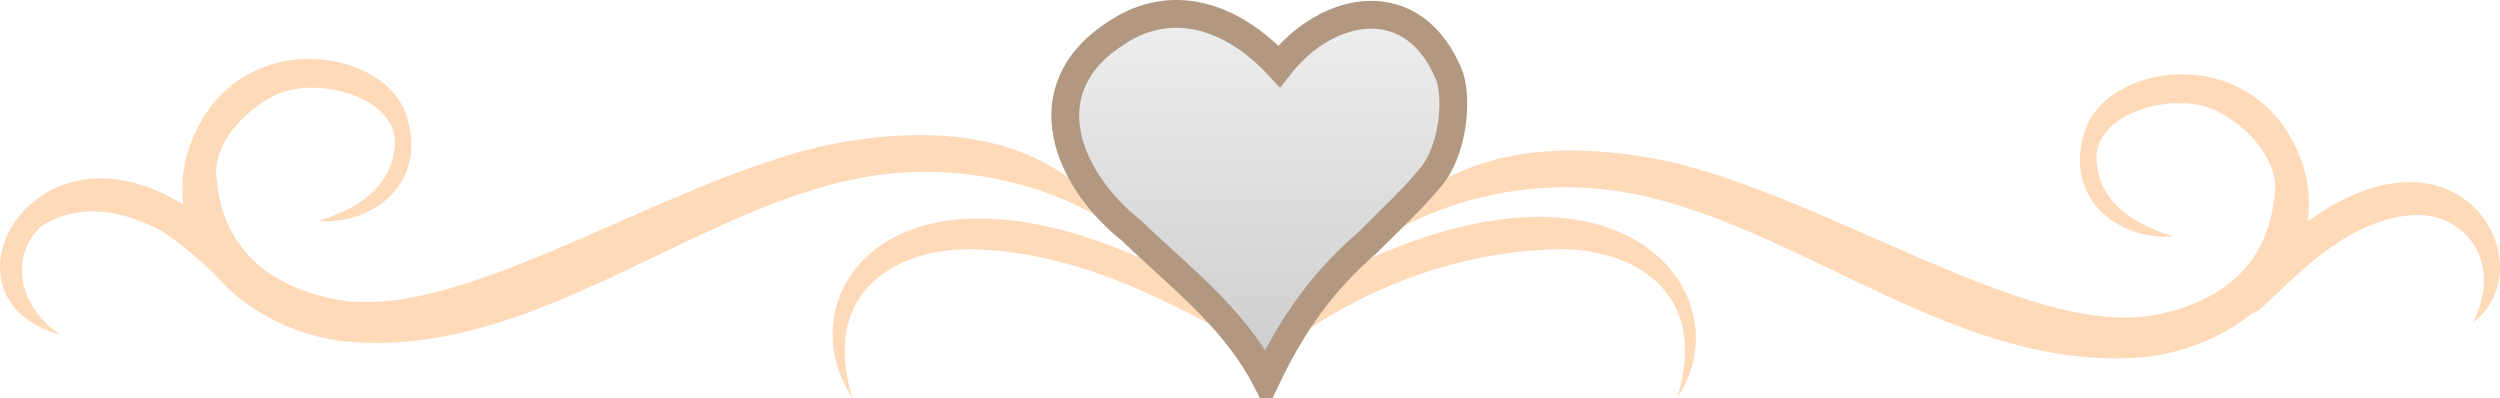
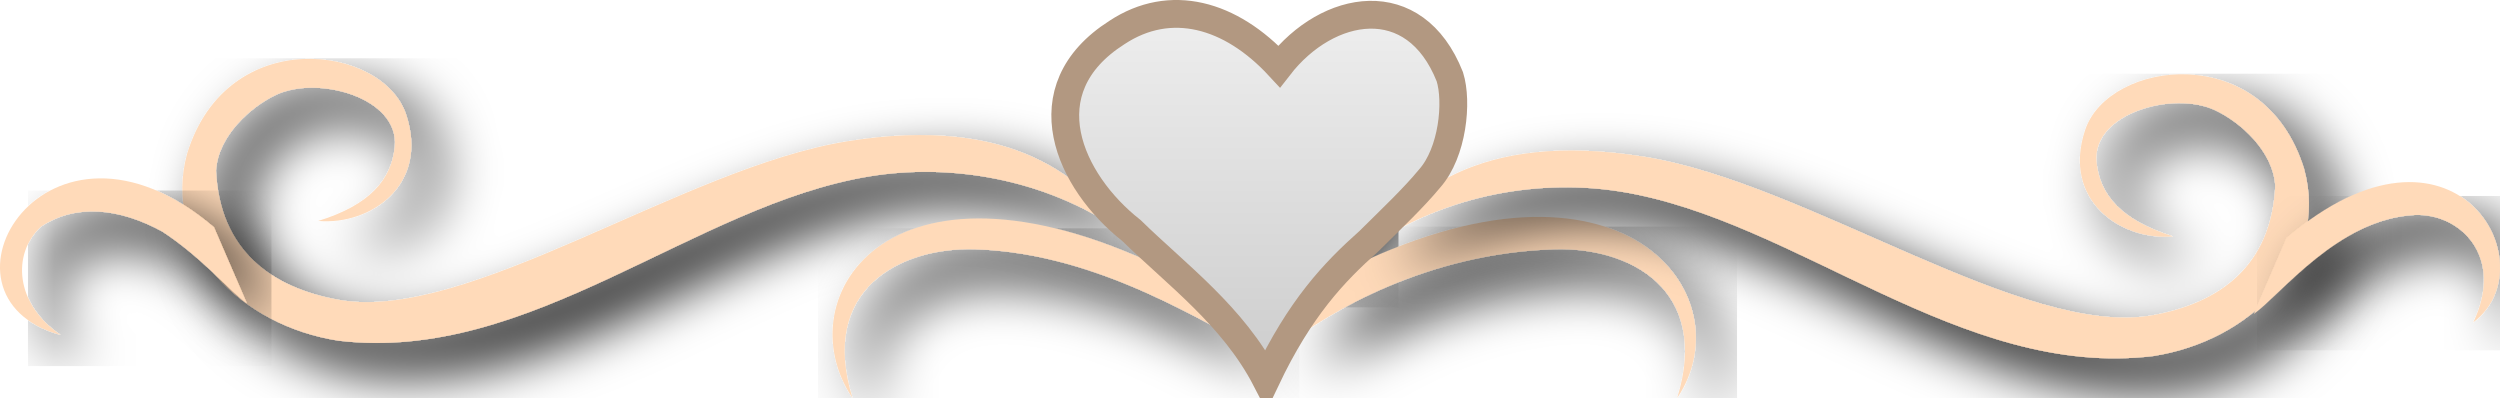
<svg xmlns="http://www.w3.org/2000/svg" width="89.907" height="14.31">
  <defs>
    <linearGradient id="silver-gradient" x1="0" x2="0" y1="0" y2="1">
      <stop offset="0%" stop-color="#eee" />
      <stop offset="100%" stop-color="#ccc" />
    </linearGradient>
+     <filter id="dropshadow" height="130%">
+       <feGaussianBlur in="SourceAlpha" stdDeviation="1" />
+       <feOffset dx="1" dy="1" result="offsetblur" />
+       <feMerge>
+         <feMergeNode />
+         <feMergeNode in="SourceGraphic" />
+       </feMerge>
+     </filter>
  </defs>
  <g>
    <g id="layer1">
      <g id="g3169">
-         <path fill="#ffdab9" fill-rule="evenodd" stroke-width="1px" id="path2383" d="m11.446,7.945c1.829,-0.565 2.641,-1.472 2.752,-2.679c0.16,-1.756 -2.765,-2.562 -4.267,-1.858c-0.904,0.424 -2.096,1.477 -2.162,2.731c0.138,2.884 2.018,4.212 4.404,4.643c4.63,0.835 12.37,-4.743 18.284,-5.698c6.083,-0.982 8.542,1.442 9.93,3.267c-2.89,-2 -6.324,-2.46 -9.086,-2.014c-6.337,1.024 -12.226,6.742 -19.13,5.915c-3.507,-0.541 -6.358,-3.379 -5.441,-6.728c1.441,-4.681 7.028,-3.919 7.872,-1.413c0.85,2.524 -1.275,4 -3.157,3.835z" />
-         <path fill="#ffdab9" fill-rule="evenodd" stroke-width="1px" d="m44.253,2.81c-0.684,-0.071 -1.389,0.249 -1.773,1.206c-0.074,-0.687 -0.718,-1.047 -1.38,-1.061c-2.123,0.41 -1.519,2.397 -0.497,3.422c0.889,0.892 1.952,1.741 2.42,2.463c0.578,-1.003 0.777,-0.957 1.402,-1.642c-1.19,-1.384 -0.1,-2.747 1.59,-2.407c0.201,-0.932 -0.753,-1.876 -1.762,-1.981z" id="path3173" />
-         <path fill="#ffdab9" fill-rule="evenodd" stroke-width="1px" d="m42.258,9.862c-10.164,-5.139 -14.066,0.793 -11.601,4.448c-1.208,-3.891 1.691,-5.429 4.415,-5.345c4.586,0.142 8.486,2.861 10.131,3.56l-2.944,-2.663z" id="path2390" />
-         <path fill="#ffdab9" fill-rule="evenodd" stroke-width="1px" id="path3212" d="m44.362,6.65c0.608,0.986 1.756,2.075 2.145,3.391c0.905,-1.361 2.403,-2.02 3.074,-3.087c0.799,-1.215 -1.683,-2.859 -2.536,-0.978c-0.198,-1.572 -3.718,-1.243 -2.683,0.673z" />
-         <path fill="#ffdab9" fill-rule="evenodd" stroke-width="1px" d="m48.23,9.793c10.164,-5.139 14.552,0.863 12.087,4.517c1.208,-3.891 -1.691,-5.429 -4.415,-5.345c-4.586,0.142 -8.069,2.237 -9.714,3.49l2.042,-2.663z" id="path3219" />
-         <path fill="#ffdab9" fill-rule="evenodd" stroke-width="1px" d="m7.693,8.171c-6.039,-5.139 -10.562,2.498 -5.522,3.87c-1.633,-1.111 -1.746,-2.912 -0.703,-3.889c1.259,-0.839 2.829,-0.668 4.368,0.174c1.374,0.895 2.423,2.137 3.039,2.577l-1.181,-2.733z" id="path3221" />
-         <path fill="#ffdab9" fill-rule="evenodd" stroke-width="1px" id="path3223" d="m78.147,8.5c-1.829,-0.565 -2.641,-1.472 -2.752,-2.679c-0.16,-1.756 2.765,-2.562 4.267,-1.858c0.904,0.424 2.096,1.477 2.162,2.731c-0.138,2.884 -2.018,4.212 -4.404,4.643c-4.63,0.835 -12.37,-4.743 -18.284,-5.698c-6.083,-0.982 -8.542,1.442 -9.93,3.267c2.89,-2 6.324,-2.46 9.086,-2.014c6.337,1.024 12.226,6.742 19.13,5.915c3.507,-0.541 6.358,-3.379 5.441,-6.728c-1.441,-4.681 -7.028,-3.919 -7.872,-1.413c-0.85,2.524 1.275,4 3.157,3.835z" />
-         <path fill="#ffdab9" fill-rule="evenodd" stroke-width="1px" d="m82.233,8.559c6.039,-5.139 9.457,0.951 6.715,3.031c1.144,-2.395 -0.507,-3.941 -2.126,-3.857c-2.725,0.142 -4.793,2.861 -5.77,3.56l1.181,-2.733z" id="path3225" />
+         <path filter="url(#dropshadow)" fill="#ffdab9" fill-rule="evenodd" stroke-width="1px" id="path2383" d="m11.446,7.945c1.829,-0.565 2.641,-1.472 2.752,-2.679c0.16,-1.756 -2.765,-2.562 -4.267,-1.858c-0.904,0.424 -2.096,1.477 -2.162,2.731c0.138,2.884 2.018,4.212 4.404,4.643c4.63,0.835 12.37,-4.743 18.284,-5.698c6.083,-0.982 8.542,1.442 9.93,3.267c-2.89,-2 -6.324,-2.46 -9.086,-2.014c-6.337,1.024 -12.226,6.742 -19.13,5.915c-3.507,-0.541 -6.358,-3.379 -5.441,-6.728c1.441,-4.681 7.028,-3.919 7.872,-1.413c0.85,2.524 -1.275,4 -3.157,3.835z" />
+         <path filter="url(#dropshadow)" fill="#ffdab9" fill-rule="evenodd" stroke-width="1px" d="m44.253,2.81c-0.684,-0.071 -1.389,0.249 -1.773,1.206c-0.074,-0.687 -0.718,-1.047 -1.38,-1.061c-2.123,0.41 -1.519,2.397 -0.497,3.422c0.889,0.892 1.952,1.741 2.42,2.463c0.578,-1.003 0.777,-0.957 1.402,-1.642c-1.19,-1.384 -0.1,-2.747 1.59,-2.407c0.201,-0.932 -0.753,-1.876 -1.762,-1.981z" id="path3173" />
+         <path filter="url(#dropshadow)" fill="#ffdab9" fill-rule="evenodd" stroke-width="1px" d="m42.258,9.862c-10.164,-5.139 -14.066,0.793 -11.601,4.448c-1.208,-3.891 1.691,-5.429 4.415,-5.345c4.586,0.142 8.486,2.861 10.131,3.56l-2.944,-2.663z" id="path2390" />
+         <path filter="url(#dropshadow)" fill="#ffdab9" fill-rule="evenodd" stroke-width="1px" id="path3212" d="m44.362,6.65c0.608,0.986 1.756,2.075 2.145,3.391c0.905,-1.361 2.403,-2.02 3.074,-3.087c0.799,-1.215 -1.683,-2.859 -2.536,-0.978c-0.198,-1.572 -3.718,-1.243 -2.683,0.673z" />
+         <path filter="url(#dropshadow)" fill="#ffdab9" fill-rule="evenodd" stroke-width="1px" d="m48.23,9.793c10.164,-5.139 14.552,0.863 12.087,4.517c1.208,-3.891 -1.691,-5.429 -4.415,-5.345c-4.586,0.142 -8.069,2.237 -9.714,3.49l2.042,-2.663z" id="path3219" />
+         <path filter="url(#dropshadow)" fill="#ffdab9" fill-rule="evenodd" stroke-width="1px" d="m7.693,8.171c-6.039,-5.139 -10.562,2.498 -5.522,3.87c-1.633,-1.111 -1.746,-2.912 -0.703,-3.889c1.259,-0.839 2.829,-0.668 4.368,0.174c1.374,0.895 2.423,2.137 3.039,2.577l-1.181,-2.733z" id="path3221" />
+         <path filter="url(#dropshadow)" fill="#ffdab9" fill-rule="evenodd" stroke-width="1px" id="path3223" d="m78.147,8.5c-1.829,-0.565 -2.641,-1.472 -2.752,-2.679c-0.16,-1.756 2.765,-2.562 4.267,-1.858c0.904,0.424 2.096,1.477 2.162,2.731c-0.138,2.884 -2.018,4.212 -4.404,4.643c-4.63,0.835 -12.37,-4.743 -18.284,-5.698c-6.083,-0.982 -8.542,1.442 -9.93,3.267c2.89,-2 6.324,-2.46 9.086,-2.014c6.337,1.024 12.226,6.742 19.13,5.915c3.507,-0.541 6.358,-3.379 5.441,-6.728c-1.441,-4.681 -7.028,-3.919 -7.872,-1.413c-0.85,2.524 1.275,4 3.157,3.835z" />
+         <path filter="url(#dropshadow)" fill="#ffdab9" fill-rule="evenodd" stroke-width="1px" d="m82.233,8.559c6.039,-5.139 9.457,0.951 6.715,3.031c1.144,-2.395 -0.507,-3.941 -2.126,-3.857c-2.725,0.142 -4.793,2.861 -5.77,3.56l1.181,-2.733z" id="path3225" />
        <path fill="url(#silver-gradient)" fill-rule="evenodd" stroke="#b29881" stroke-width="1px" d="m40.686,8.287c1.628,1.592 3.661,3.077 4.843,5.359c1.226,-2.571 2.437,-3.848 3.702,-4.973c0.814,-0.808 1.594,-1.541 2.184,-2.255c0.829,-0.937 1.008,-2.757 0.725,-3.658c-1.267,-3.198 -4.395,-2.622 -6.139,-0.373c-1.748,-1.889 -3.915,-2.48 -5.828,-1.221c-3.25,2.066 -1.705,5.378 0.513,7.121z" id="path2388" />
      </g>
    </g>
  </g>
</svg>
